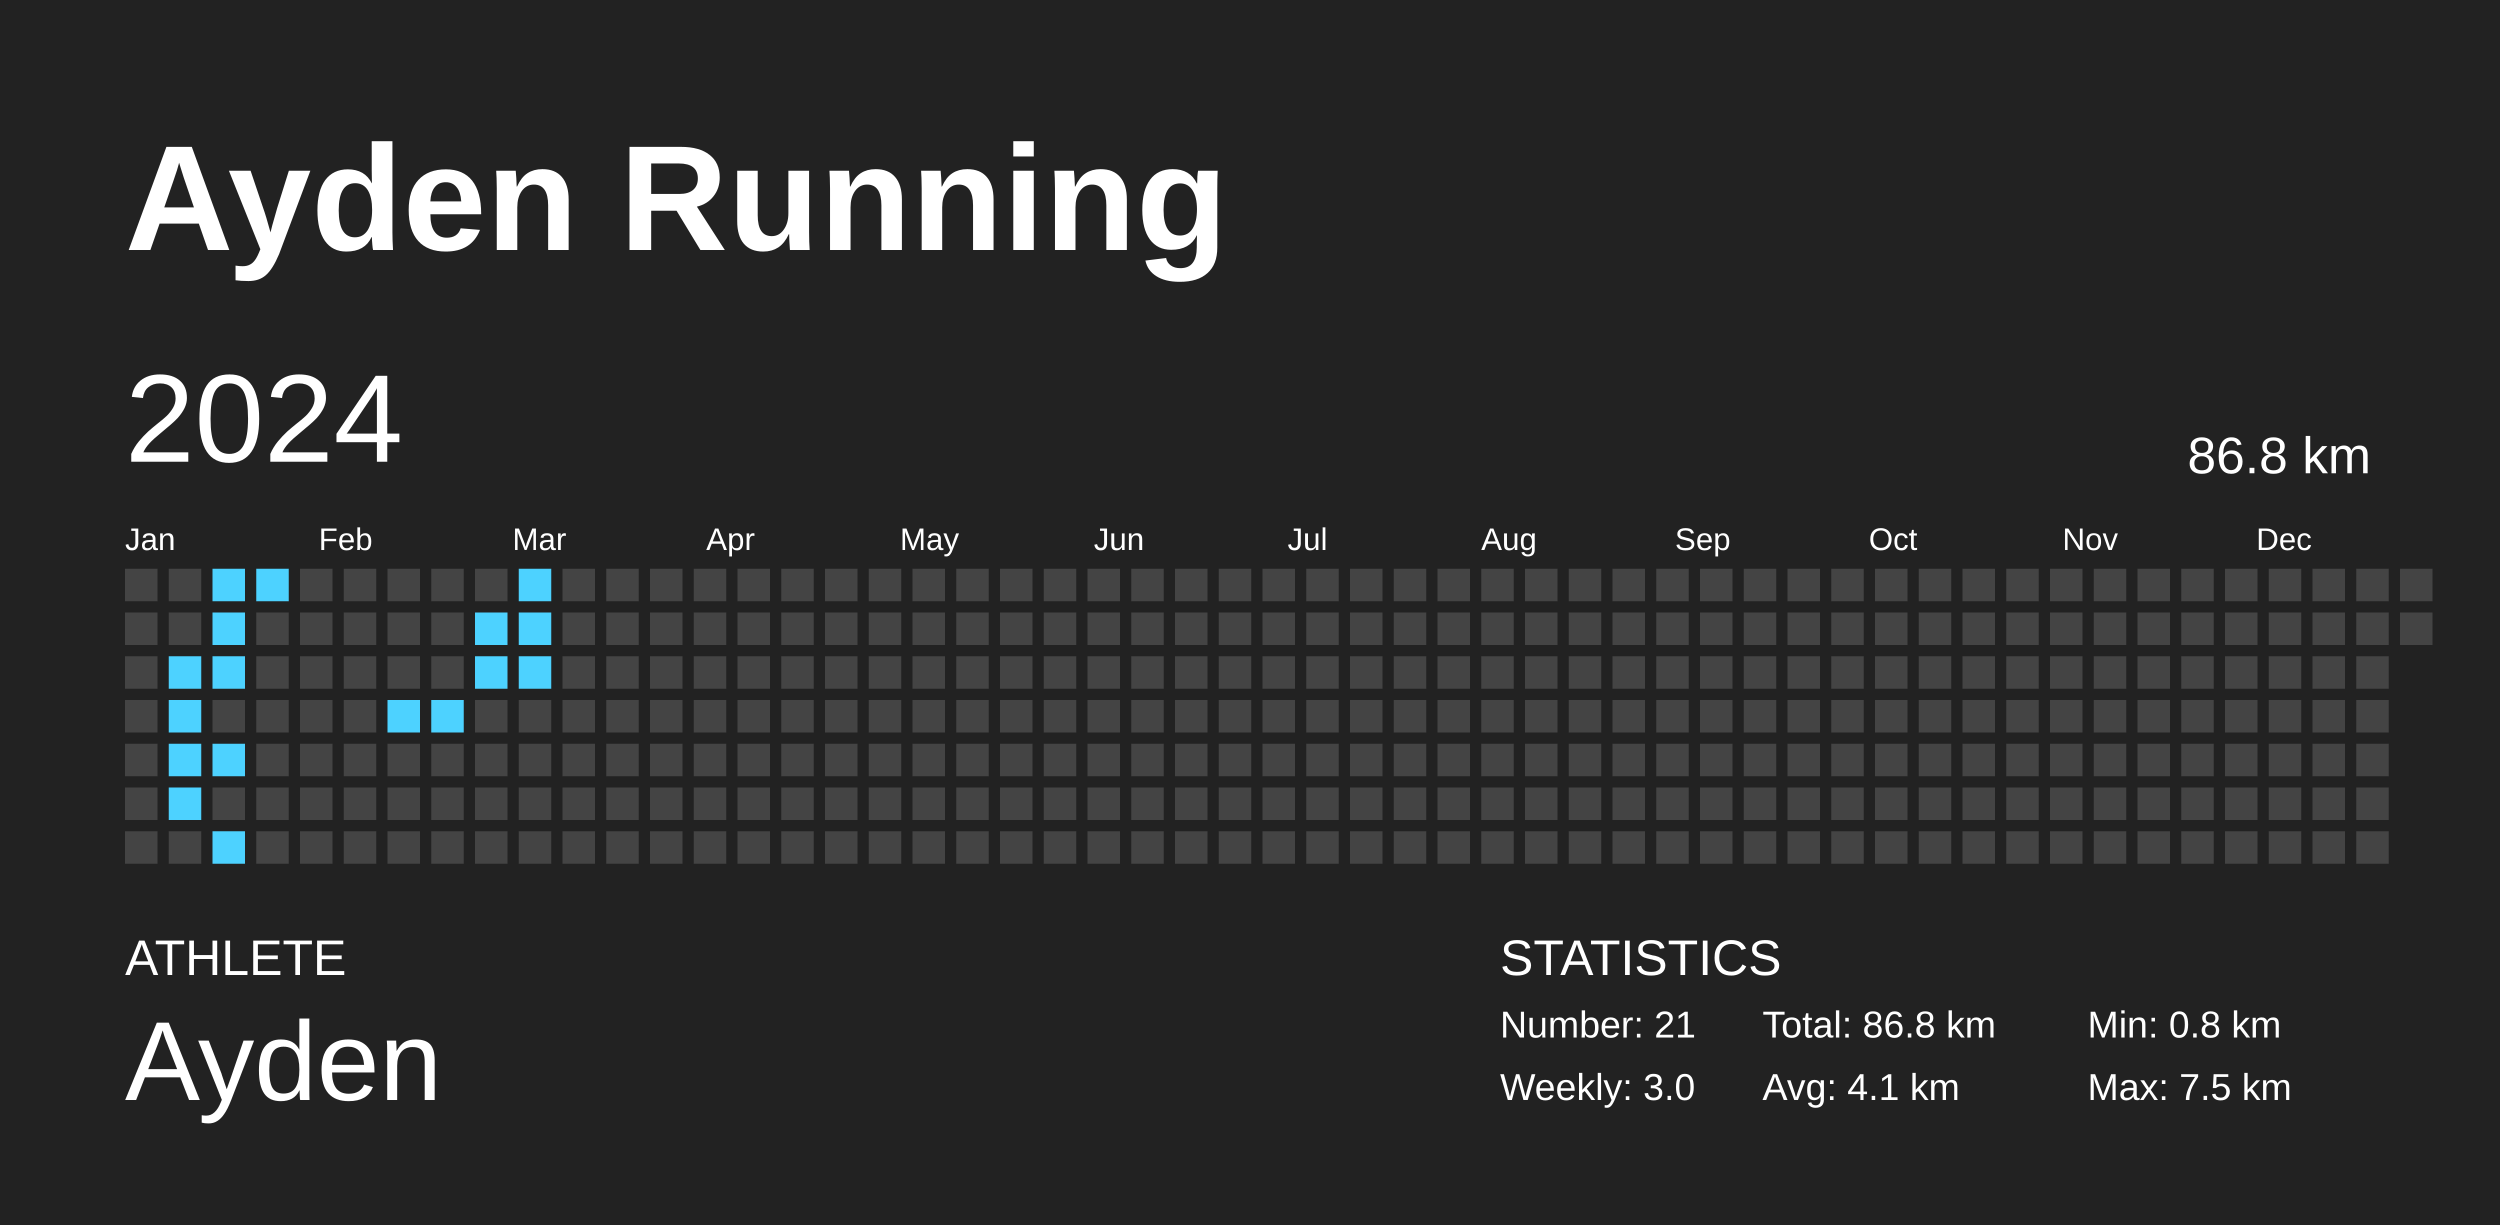
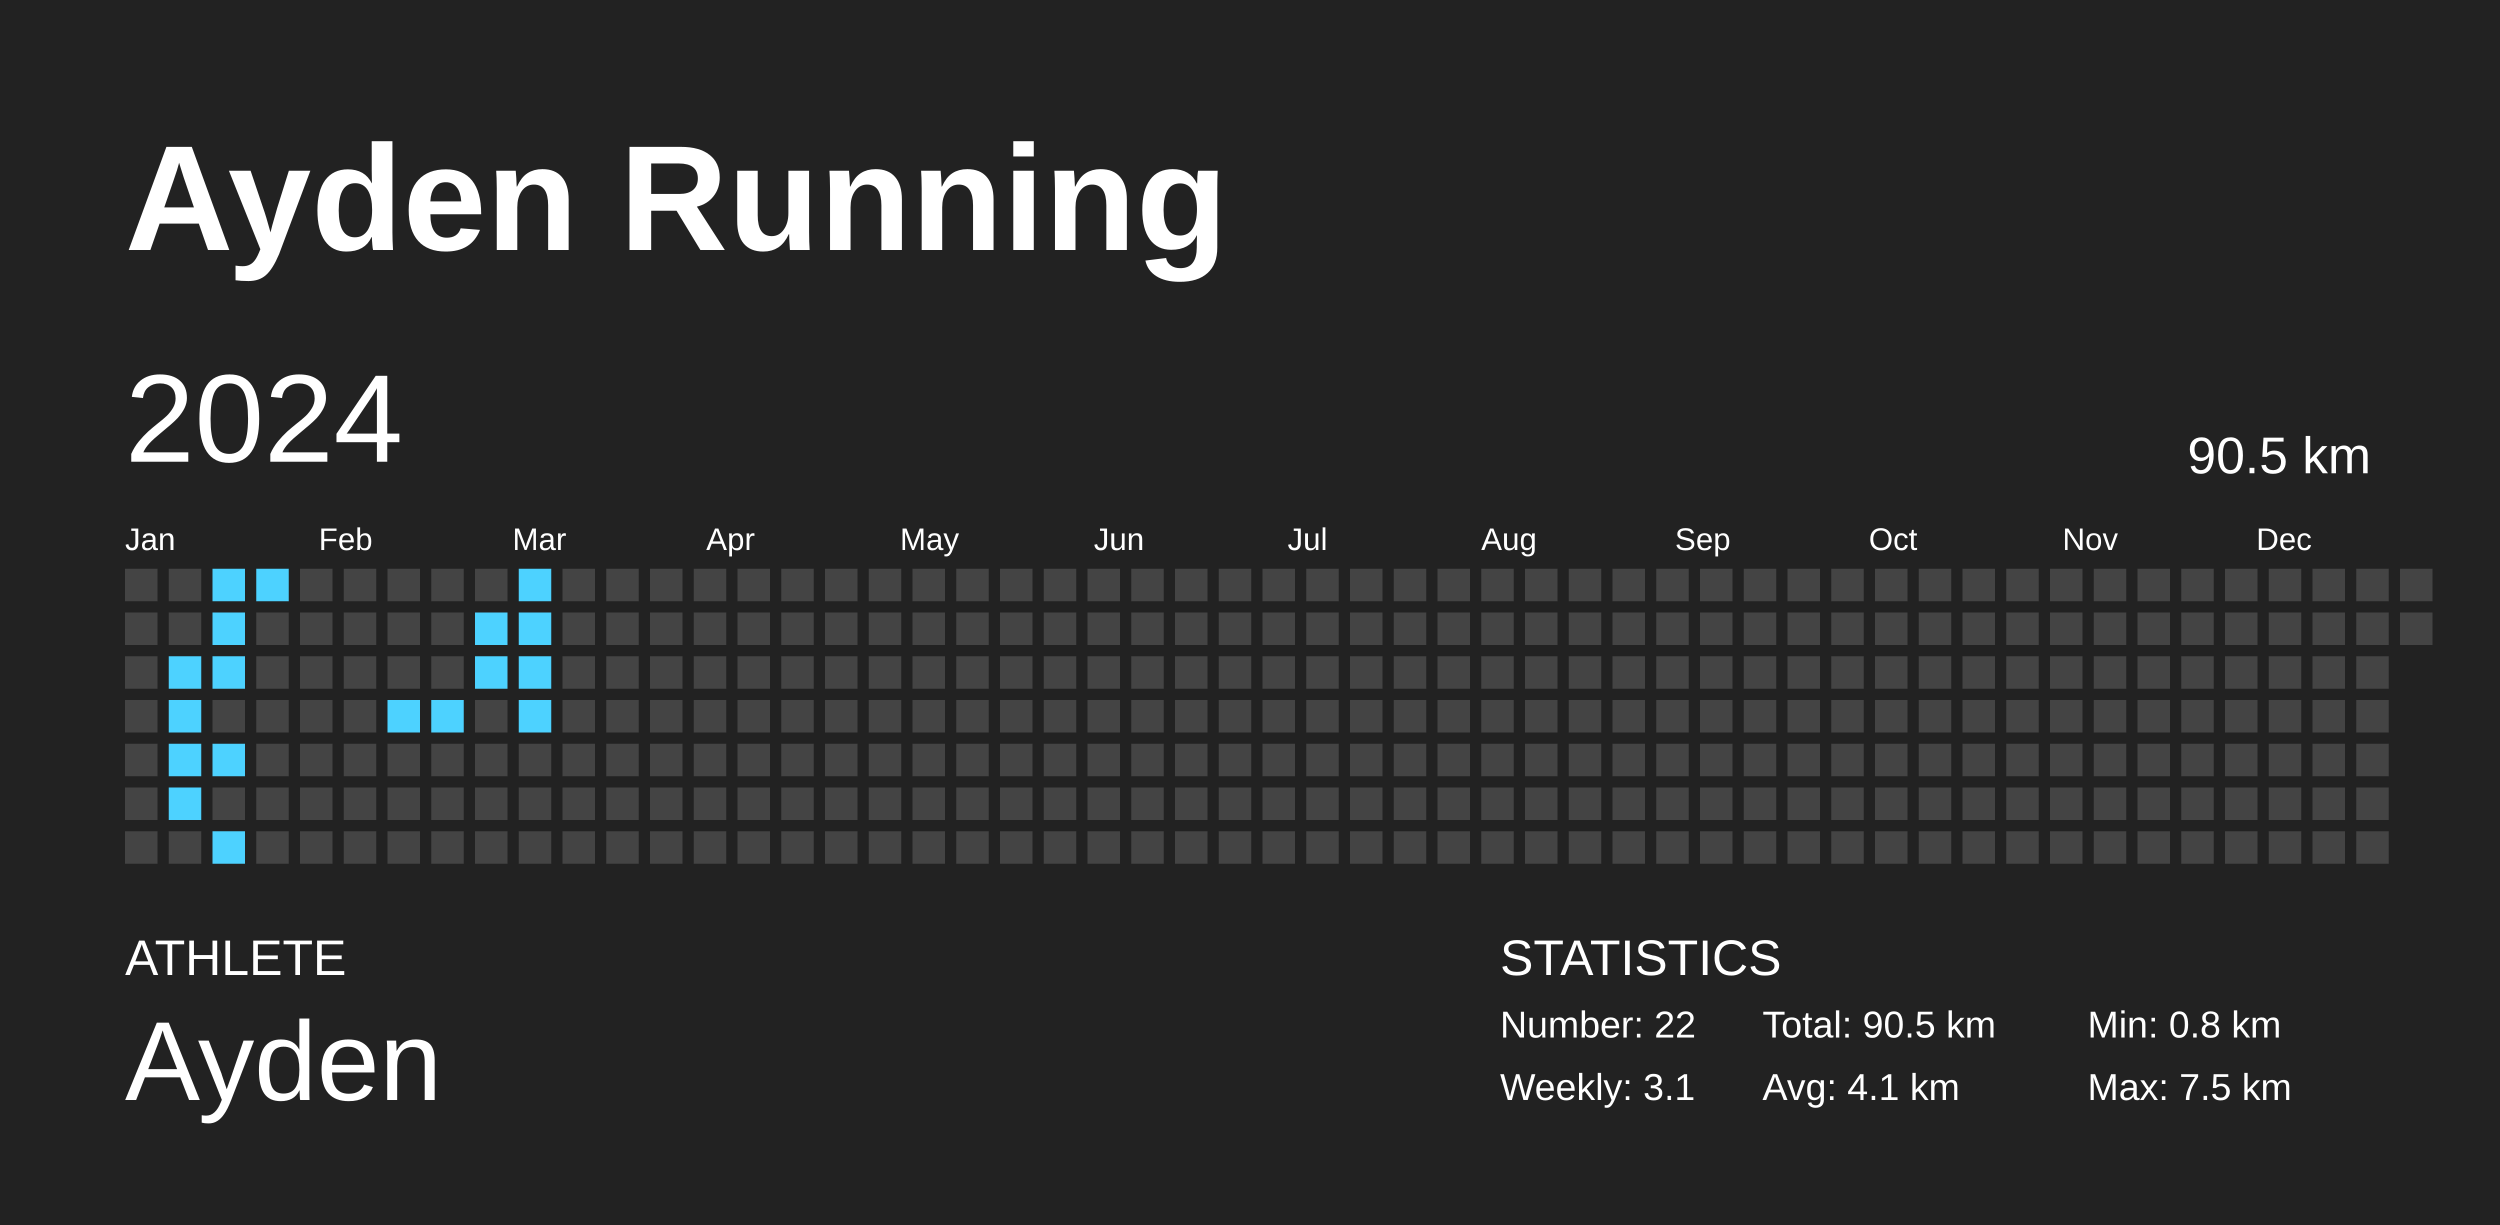
<svg xmlns="http://www.w3.org/2000/svg" baseProfile="full" height="98mm" version="1.1" viewBox="0,0,200,98" width="200mm">
  <defs />
  <rect fill="#222222" height="98" width="200" x="0" y="0" />
  <text fill="#FFFFFF" style="font-size:12px; font-family:Arial; font-weight:bold;" x="10" y="20">Ayden Running</text>
  <text fill="#FFFFFF" style="font-size:4px; font-family:Arial" x="10" y="78">ATHLETE</text>
  <text fill="#FFFFFF" style="font-size:9px; font-family:Arial" x="10" y="88">Ayden</text>
  <text fill="#FFFFFF" style="font-size:4px; font-family:Arial" x="120" y="78">STATISTICS</text>
-   <text fill="#FFFFFF" style="font-size:3px; font-family:Arial" x="120" y="83">Number: 21</text>
-   <text fill="#FFFFFF" style="font-size:3px; font-family:Arial" x="120" y="88">Weekly: 3.0</text>
-   <text fill="#FFFFFF" style="font-size:3px; font-family:Arial" x="141" y="83">Total: 86.8 km</text>
+   <text fill="#FFFFFF" style="font-size:3px; font-family:Arial" x="120" y="83">Number: 22</text>
+   <text fill="#FFFFFF" style="font-size:3px; font-family:Arial" x="120" y="88">Weekly: 3.1</text>
+   <text fill="#FFFFFF" style="font-size:3px; font-family:Arial" x="141" y="83">Total: 90.5 km</text>
  <text fill="#FFFFFF" style="font-size:3px; font-family:Arial" x="141" y="88">Avg: 4.1 km</text>
  <text fill="#FFFFFF" style="font-size:3px; font-family:Arial" x="167" y="83">Min: 0.8 km</text>
  <text fill="#FFFFFF" style="font-size:3px; font-family:Arial" x="167" y="88">Max: 7.5 km</text>
  <text dominant-baseline="hanging" fill="#FFFFFF" style="font-size:10.0px; font-family:Arial;" x="10" y="30">2024</text>
-   <text dominant-baseline="hanging" fill="#FFFFFF" style="font-size:4.125px; font-family:Arial;" x="175" y="35">86.8 km</text>
+   <text dominant-baseline="hanging" fill="#FFFFFF" style="font-size:4.125px; font-family:Arial;" x="175" y="35">90.5 km</text>
  <text fill="#FFFFFF" style="font-size:2.5px; font-family:Arial" x="10.0" y="44">Jan</text>
  <text fill="#FFFFFF" style="font-size:2.5px; font-family:Arial" x="25.5" y="44">Feb</text>
  <text fill="#FFFFFF" style="font-size:2.5px; font-family:Arial" x="41.0" y="44">Mar</text>
  <text fill="#FFFFFF" style="font-size:2.5px; font-family:Arial" x="56.5" y="44">Apr</text>
  <text fill="#FFFFFF" style="font-size:2.5px; font-family:Arial" x="72.0" y="44">May</text>
  <text fill="#FFFFFF" style="font-size:2.5px; font-family:Arial" x="87.5" y="44">Jun</text>
  <text fill="#FFFFFF" style="font-size:2.5px; font-family:Arial" x="103.0" y="44">Jul</text>
  <text fill="#FFFFFF" style="font-size:2.5px; font-family:Arial" x="118.5" y="44">Aug</text>
  <text fill="#FFFFFF" style="font-size:2.5px; font-family:Arial" x="134.0" y="44">Sep</text>
  <text fill="#FFFFFF" style="font-size:2.5px; font-family:Arial" x="149.5" y="44">Oct</text>
  <text fill="#FFFFFF" style="font-size:2.5px; font-family:Arial" x="165.0" y="44">Nov</text>
  <text fill="#FFFFFF" style="font-size:2.5px; font-family:Arial" x="180.5" y="44">Dec</text>
  <rect fill="#444444" height="2.6" width="2.6" x="10.0" y="45.5" />
  <rect fill="#444444" height="2.6" width="2.6" x="10.0" y="49.0" />
  <rect fill="#444444" height="2.6" width="2.6" x="10.0" y="52.5" />
  <rect fill="#444444" height="2.6" width="2.6" x="10.0" y="56.0" />
  <rect fill="#444444" height="2.6" width="2.6" x="10.0" y="59.5" />
  <rect fill="#444444" height="2.6" width="2.6" x="10.0" y="63.0" />
  <rect fill="#444444" height="2.6" width="2.6" x="10.0" y="66.5" />
  <rect fill="#444444" height="2.6" width="2.6" x="13.5" y="45.5" />
  <rect fill="#444444" height="2.6" width="2.6" x="13.5" y="49.0" />
  <rect fill="#4dd2ff" height="2.6" width="2.6" x="13.5" y="52.5" />
  <rect fill="#4dd2ff" height="2.6" width="2.6" x="13.5" y="56.0" />
  <rect fill="#4dd2ff" height="2.6" width="2.6" x="13.5" y="59.5" />
  <rect fill="#4dd2ff" height="2.6" width="2.6" x="13.5" y="63.0" />
  <rect fill="#444444" height="2.6" width="2.6" x="13.5" y="66.5" />
  <rect fill="#4dd2ff" height="2.6" width="2.6" x="17.0" y="45.5" />
  <rect fill="#4dd2ff" height="2.6" width="2.6" x="17.0" y="49.0" />
  <rect fill="#4dd2ff" height="2.6" width="2.6" x="17.0" y="52.5" />
  <rect fill="#444444" height="2.6" width="2.6" x="17.0" y="56.0" />
  <rect fill="#4dd2ff" height="2.6" width="2.6" x="17.0" y="59.5" />
  <rect fill="#444444" height="2.6" width="2.6" x="17.0" y="63.0" />
  <rect fill="#4dd2ff" height="2.6" width="2.6" x="17.0" y="66.5" />
  <rect fill="#4dd2ff" height="2.6" width="2.6" x="20.5" y="45.5" />
  <rect fill="#444444" height="2.6" width="2.6" x="20.5" y="49.0" />
  <rect fill="#444444" height="2.6" width="2.6" x="20.5" y="52.5" />
  <rect fill="#444444" height="2.6" width="2.6" x="20.5" y="56.0" />
  <rect fill="#444444" height="2.6" width="2.6" x="20.5" y="59.5" />
  <rect fill="#444444" height="2.6" width="2.6" x="20.5" y="63.0" />
  <rect fill="#444444" height="2.6" width="2.6" x="20.5" y="66.5" />
  <rect fill="#444444" height="2.6" width="2.6" x="24.0" y="45.5" />
  <rect fill="#444444" height="2.6" width="2.6" x="24.0" y="49.0" />
  <rect fill="#444444" height="2.6" width="2.6" x="24.0" y="52.5" />
  <rect fill="#444444" height="2.6" width="2.6" x="24.0" y="56.0" />
  <rect fill="#444444" height="2.6" width="2.6" x="24.0" y="59.5" />
  <rect fill="#444444" height="2.6" width="2.6" x="24.0" y="63.0" />
  <rect fill="#444444" height="2.6" width="2.6" x="24.0" y="66.5" />
  <rect fill="#444444" height="2.6" width="2.6" x="27.5" y="45.5" />
  <rect fill="#444444" height="2.6" width="2.6" x="27.5" y="49.0" />
  <rect fill="#444444" height="2.6" width="2.6" x="27.5" y="52.5" />
  <rect fill="#444444" height="2.6" width="2.6" x="27.5" y="56.0" />
  <rect fill="#444444" height="2.6" width="2.6" x="27.5" y="59.5" />
  <rect fill="#444444" height="2.6" width="2.6" x="27.5" y="63.0" />
  <rect fill="#444444" height="2.6" width="2.6" x="27.5" y="66.5" />
  <rect fill="#444444" height="2.6" width="2.6" x="31.0" y="45.5" />
  <rect fill="#444444" height="2.6" width="2.6" x="31.0" y="49.0" />
  <rect fill="#444444" height="2.6" width="2.6" x="31.0" y="52.5" />
  <rect fill="#4dd2ff" height="2.6" width="2.6" x="31.0" y="56.0" />
  <rect fill="#444444" height="2.6" width="2.6" x="31.0" y="59.5" />
  <rect fill="#444444" height="2.6" width="2.6" x="31.0" y="63.0" />
  <rect fill="#444444" height="2.6" width="2.6" x="31.0" y="66.5" />
  <rect fill="#444444" height="2.6" width="2.6" x="34.5" y="45.5" />
  <rect fill="#444444" height="2.6" width="2.6" x="34.5" y="49.0" />
  <rect fill="#444444" height="2.6" width="2.6" x="34.5" y="52.5" />
  <rect fill="#4dd2ff" height="2.6" width="2.6" x="34.5" y="56.0" />
  <rect fill="#444444" height="2.6" width="2.6" x="34.5" y="59.5" />
  <rect fill="#444444" height="2.6" width="2.6" x="34.5" y="63.0" />
  <rect fill="#444444" height="2.6" width="2.6" x="34.5" y="66.5" />
  <rect fill="#444444" height="2.6" width="2.6" x="38.0" y="45.5" />
  <rect fill="#4dd2ff" height="2.6" width="2.6" x="38.0" y="49.0" />
  <rect fill="#4dd2ff" height="2.6" width="2.6" x="38.0" y="52.5" />
  <rect fill="#444444" height="2.6" width="2.6" x="38.0" y="56.0" />
  <rect fill="#444444" height="2.6" width="2.6" x="38.0" y="59.5" />
  <rect fill="#444444" height="2.6" width="2.6" x="38.0" y="63.0" />
  <rect fill="#444444" height="2.6" width="2.6" x="38.0" y="66.5" />
  <rect fill="#4dd2ff" height="2.6" width="2.6" x="41.5" y="45.5" />
  <rect fill="#4dd2ff" height="2.6" width="2.6" x="41.5" y="49.0" />
  <rect fill="#4dd2ff" height="2.6" width="2.6" x="41.5" y="52.5" />
-   <rect fill="#444444" height="2.6" width="2.6" x="41.5" y="56.0" />
+   <rect fill="#4dd2ff" height="2.6" width="2.6" x="41.5" y="56.0" />
  <rect fill="#444444" height="2.6" width="2.6" x="41.5" y="59.5" />
  <rect fill="#444444" height="2.6" width="2.6" x="41.5" y="63.0" />
  <rect fill="#444444" height="2.6" width="2.6" x="41.5" y="66.5" />
  <rect fill="#444444" height="2.6" width="2.6" x="45.0" y="45.5" />
  <rect fill="#444444" height="2.6" width="2.6" x="45.0" y="49.0" />
  <rect fill="#444444" height="2.6" width="2.6" x="45.0" y="52.5" />
  <rect fill="#444444" height="2.6" width="2.6" x="45.0" y="56.0" />
  <rect fill="#444444" height="2.6" width="2.6" x="45.0" y="59.5" />
  <rect fill="#444444" height="2.6" width="2.6" x="45.0" y="63.0" />
  <rect fill="#444444" height="2.6" width="2.6" x="45.0" y="66.5" />
  <rect fill="#444444" height="2.6" width="2.6" x="48.5" y="45.5" />
  <rect fill="#444444" height="2.6" width="2.6" x="48.5" y="49.0" />
  <rect fill="#444444" height="2.6" width="2.6" x="48.5" y="52.5" />
  <rect fill="#444444" height="2.6" width="2.6" x="48.5" y="56.0" />
  <rect fill="#444444" height="2.6" width="2.6" x="48.5" y="59.5" />
  <rect fill="#444444" height="2.6" width="2.6" x="48.5" y="63.0" />
  <rect fill="#444444" height="2.6" width="2.6" x="48.5" y="66.5" />
  <rect fill="#444444" height="2.6" width="2.6" x="52.0" y="45.5" />
  <rect fill="#444444" height="2.6" width="2.6" x="52.0" y="49.0" />
  <rect fill="#444444" height="2.6" width="2.6" x="52.0" y="52.5" />
  <rect fill="#444444" height="2.6" width="2.6" x="52.0" y="56.0" />
  <rect fill="#444444" height="2.6" width="2.6" x="52.0" y="59.5" />
  <rect fill="#444444" height="2.6" width="2.6" x="52.0" y="63.0" />
  <rect fill="#444444" height="2.6" width="2.6" x="52.0" y="66.5" />
  <rect fill="#444444" height="2.6" width="2.6" x="55.5" y="45.5" />
  <rect fill="#444444" height="2.6" width="2.6" x="55.5" y="49.0" />
  <rect fill="#444444" height="2.6" width="2.6" x="55.5" y="52.5" />
  <rect fill="#444444" height="2.6" width="2.6" x="55.5" y="56.0" />
  <rect fill="#444444" height="2.6" width="2.6" x="55.5" y="59.5" />
  <rect fill="#444444" height="2.6" width="2.6" x="55.5" y="63.0" />
  <rect fill="#444444" height="2.6" width="2.6" x="55.5" y="66.5" />
  <rect fill="#444444" height="2.6" width="2.6" x="59.0" y="45.5" />
  <rect fill="#444444" height="2.6" width="2.6" x="59.0" y="49.0" />
  <rect fill="#444444" height="2.6" width="2.6" x="59.0" y="52.5" />
  <rect fill="#444444" height="2.6" width="2.6" x="59.0" y="56.0" />
  <rect fill="#444444" height="2.6" width="2.6" x="59.0" y="59.5" />
  <rect fill="#444444" height="2.6" width="2.6" x="59.0" y="63.0" />
  <rect fill="#444444" height="2.6" width="2.6" x="59.0" y="66.5" />
  <rect fill="#444444" height="2.6" width="2.6" x="62.5" y="45.5" />
  <rect fill="#444444" height="2.6" width="2.6" x="62.5" y="49.0" />
  <rect fill="#444444" height="2.6" width="2.6" x="62.5" y="52.5" />
  <rect fill="#444444" height="2.6" width="2.6" x="62.5" y="56.0" />
  <rect fill="#444444" height="2.6" width="2.6" x="62.5" y="59.5" />
  <rect fill="#444444" height="2.6" width="2.6" x="62.5" y="63.0" />
  <rect fill="#444444" height="2.6" width="2.6" x="62.5" y="66.5" />
  <rect fill="#444444" height="2.6" width="2.6" x="66.0" y="45.5" />
  <rect fill="#444444" height="2.6" width="2.6" x="66.0" y="49.0" />
  <rect fill="#444444" height="2.6" width="2.6" x="66.0" y="52.5" />
  <rect fill="#444444" height="2.6" width="2.6" x="66.0" y="56.0" />
  <rect fill="#444444" height="2.6" width="2.6" x="66.0" y="59.5" />
  <rect fill="#444444" height="2.6" width="2.6" x="66.0" y="63.0" />
  <rect fill="#444444" height="2.6" width="2.6" x="66.0" y="66.5" />
  <rect fill="#444444" height="2.6" width="2.6" x="69.5" y="45.5" />
  <rect fill="#444444" height="2.6" width="2.6" x="69.5" y="49.0" />
  <rect fill="#444444" height="2.6" width="2.6" x="69.5" y="52.5" />
  <rect fill="#444444" height="2.6" width="2.6" x="69.5" y="56.0" />
  <rect fill="#444444" height="2.6" width="2.6" x="69.5" y="59.5" />
  <rect fill="#444444" height="2.6" width="2.6" x="69.5" y="63.0" />
  <rect fill="#444444" height="2.6" width="2.6" x="69.5" y="66.5" />
  <rect fill="#444444" height="2.6" width="2.6" x="73.0" y="45.5" />
  <rect fill="#444444" height="2.6" width="2.6" x="73.0" y="49.0" />
  <rect fill="#444444" height="2.6" width="2.6" x="73.0" y="52.5" />
  <rect fill="#444444" height="2.6" width="2.6" x="73.0" y="56.0" />
  <rect fill="#444444" height="2.6" width="2.6" x="73.0" y="59.5" />
  <rect fill="#444444" height="2.6" width="2.6" x="73.0" y="63.0" />
  <rect fill="#444444" height="2.6" width="2.6" x="73.0" y="66.5" />
  <rect fill="#444444" height="2.6" width="2.6" x="76.5" y="45.5" />
  <rect fill="#444444" height="2.6" width="2.6" x="76.5" y="49.0" />
  <rect fill="#444444" height="2.6" width="2.6" x="76.5" y="52.5" />
  <rect fill="#444444" height="2.6" width="2.6" x="76.5" y="56.0" />
  <rect fill="#444444" height="2.6" width="2.6" x="76.5" y="59.5" />
  <rect fill="#444444" height="2.6" width="2.6" x="76.5" y="63.0" />
  <rect fill="#444444" height="2.6" width="2.6" x="76.5" y="66.5" />
  <rect fill="#444444" height="2.6" width="2.6" x="80.0" y="45.5" />
  <rect fill="#444444" height="2.6" width="2.6" x="80.0" y="49.0" />
  <rect fill="#444444" height="2.6" width="2.6" x="80.0" y="52.5" />
  <rect fill="#444444" height="2.6" width="2.6" x="80.0" y="56.0" />
  <rect fill="#444444" height="2.6" width="2.6" x="80.0" y="59.5" />
  <rect fill="#444444" height="2.6" width="2.6" x="80.0" y="63.0" />
  <rect fill="#444444" height="2.6" width="2.6" x="80.0" y="66.5" />
  <rect fill="#444444" height="2.6" width="2.6" x="83.5" y="45.5" />
  <rect fill="#444444" height="2.6" width="2.6" x="83.5" y="49.0" />
  <rect fill="#444444" height="2.6" width="2.6" x="83.5" y="52.5" />
  <rect fill="#444444" height="2.6" width="2.6" x="83.5" y="56.0" />
  <rect fill="#444444" height="2.6" width="2.6" x="83.5" y="59.5" />
  <rect fill="#444444" height="2.6" width="2.6" x="83.5" y="63.0" />
  <rect fill="#444444" height="2.6" width="2.6" x="83.5" y="66.5" />
  <rect fill="#444444" height="2.6" width="2.6" x="87.0" y="45.5" />
  <rect fill="#444444" height="2.6" width="2.6" x="87.0" y="49.0" />
  <rect fill="#444444" height="2.6" width="2.6" x="87.0" y="52.5" />
  <rect fill="#444444" height="2.6" width="2.6" x="87.0" y="56.0" />
  <rect fill="#444444" height="2.6" width="2.6" x="87.0" y="59.5" />
  <rect fill="#444444" height="2.6" width="2.6" x="87.0" y="63.0" />
  <rect fill="#444444" height="2.6" width="2.6" x="87.0" y="66.5" />
  <rect fill="#444444" height="2.6" width="2.6" x="90.5" y="45.5" />
  <rect fill="#444444" height="2.6" width="2.6" x="90.5" y="49.0" />
  <rect fill="#444444" height="2.6" width="2.6" x="90.5" y="52.5" />
  <rect fill="#444444" height="2.6" width="2.6" x="90.5" y="56.0" />
  <rect fill="#444444" height="2.6" width="2.6" x="90.5" y="59.5" />
  <rect fill="#444444" height="2.6" width="2.6" x="90.5" y="63.0" />
  <rect fill="#444444" height="2.6" width="2.6" x="90.5" y="66.5" />
  <rect fill="#444444" height="2.6" width="2.6" x="94.0" y="45.5" />
  <rect fill="#444444" height="2.6" width="2.6" x="94.0" y="49.0" />
  <rect fill="#444444" height="2.6" width="2.6" x="94.0" y="52.5" />
  <rect fill="#444444" height="2.6" width="2.6" x="94.0" y="56.0" />
  <rect fill="#444444" height="2.6" width="2.6" x="94.0" y="59.5" />
  <rect fill="#444444" height="2.6" width="2.6" x="94.0" y="63.0" />
  <rect fill="#444444" height="2.6" width="2.6" x="94.0" y="66.5" />
  <rect fill="#444444" height="2.6" width="2.6" x="97.5" y="45.5" />
  <rect fill="#444444" height="2.6" width="2.6" x="97.5" y="49.0" />
  <rect fill="#444444" height="2.6" width="2.6" x="97.5" y="52.5" />
  <rect fill="#444444" height="2.6" width="2.6" x="97.5" y="56.0" />
  <rect fill="#444444" height="2.6" width="2.6" x="97.5" y="59.5" />
  <rect fill="#444444" height="2.6" width="2.6" x="97.5" y="63.0" />
  <rect fill="#444444" height="2.6" width="2.6" x="97.5" y="66.5" />
  <rect fill="#444444" height="2.6" width="2.6" x="101.0" y="45.5" />
  <rect fill="#444444" height="2.6" width="2.6" x="101.0" y="49.0" />
  <rect fill="#444444" height="2.6" width="2.6" x="101.0" y="52.5" />
  <rect fill="#444444" height="2.6" width="2.6" x="101.0" y="56.0" />
  <rect fill="#444444" height="2.6" width="2.6" x="101.0" y="59.5" />
  <rect fill="#444444" height="2.6" width="2.6" x="101.0" y="63.0" />
  <rect fill="#444444" height="2.6" width="2.6" x="101.0" y="66.5" />
  <rect fill="#444444" height="2.6" width="2.6" x="104.5" y="45.5" />
  <rect fill="#444444" height="2.6" width="2.6" x="104.5" y="49.0" />
  <rect fill="#444444" height="2.6" width="2.6" x="104.5" y="52.5" />
  <rect fill="#444444" height="2.6" width="2.6" x="104.5" y="56.0" />
  <rect fill="#444444" height="2.6" width="2.6" x="104.5" y="59.5" />
  <rect fill="#444444" height="2.6" width="2.6" x="104.5" y="63.0" />
  <rect fill="#444444" height="2.6" width="2.6" x="104.5" y="66.5" />
  <rect fill="#444444" height="2.6" width="2.6" x="108.0" y="45.5" />
  <rect fill="#444444" height="2.6" width="2.6" x="108.0" y="49.0" />
  <rect fill="#444444" height="2.6" width="2.6" x="108.0" y="52.5" />
  <rect fill="#444444" height="2.6" width="2.6" x="108.0" y="56.0" />
  <rect fill="#444444" height="2.6" width="2.6" x="108.0" y="59.5" />
  <rect fill="#444444" height="2.6" width="2.6" x="108.0" y="63.0" />
  <rect fill="#444444" height="2.6" width="2.6" x="108.0" y="66.5" />
  <rect fill="#444444" height="2.6" width="2.6" x="111.5" y="45.5" />
  <rect fill="#444444" height="2.6" width="2.6" x="111.5" y="49.0" />
  <rect fill="#444444" height="2.6" width="2.6" x="111.5" y="52.5" />
  <rect fill="#444444" height="2.6" width="2.6" x="111.5" y="56.0" />
  <rect fill="#444444" height="2.6" width="2.6" x="111.5" y="59.5" />
  <rect fill="#444444" height="2.6" width="2.6" x="111.5" y="63.0" />
  <rect fill="#444444" height="2.6" width="2.6" x="111.5" y="66.5" />
  <rect fill="#444444" height="2.6" width="2.6" x="115.0" y="45.5" />
  <rect fill="#444444" height="2.6" width="2.6" x="115.0" y="49.0" />
  <rect fill="#444444" height="2.6" width="2.6" x="115.0" y="52.5" />
  <rect fill="#444444" height="2.6" width="2.6" x="115.0" y="56.0" />
  <rect fill="#444444" height="2.6" width="2.6" x="115.0" y="59.5" />
  <rect fill="#444444" height="2.6" width="2.6" x="115.0" y="63.0" />
  <rect fill="#444444" height="2.6" width="2.6" x="115.0" y="66.5" />
  <rect fill="#444444" height="2.6" width="2.6" x="118.5" y="45.5" />
  <rect fill="#444444" height="2.6" width="2.6" x="118.5" y="49.0" />
  <rect fill="#444444" height="2.6" width="2.6" x="118.5" y="52.5" />
  <rect fill="#444444" height="2.6" width="2.6" x="118.5" y="56.0" />
  <rect fill="#444444" height="2.6" width="2.6" x="118.5" y="59.5" />
  <rect fill="#444444" height="2.6" width="2.6" x="118.5" y="63.0" />
  <rect fill="#444444" height="2.6" width="2.6" x="118.5" y="66.5" />
  <rect fill="#444444" height="2.6" width="2.6" x="122.0" y="45.5" />
  <rect fill="#444444" height="2.6" width="2.6" x="122.0" y="49.0" />
  <rect fill="#444444" height="2.6" width="2.6" x="122.0" y="52.5" />
  <rect fill="#444444" height="2.6" width="2.6" x="122.0" y="56.0" />
  <rect fill="#444444" height="2.6" width="2.6" x="122.0" y="59.5" />
  <rect fill="#444444" height="2.6" width="2.6" x="122.0" y="63.0" />
  <rect fill="#444444" height="2.6" width="2.6" x="122.0" y="66.5" />
  <rect fill="#444444" height="2.6" width="2.6" x="125.5" y="45.5" />
  <rect fill="#444444" height="2.6" width="2.6" x="125.5" y="49.0" />
  <rect fill="#444444" height="2.6" width="2.6" x="125.5" y="52.5" />
  <rect fill="#444444" height="2.6" width="2.6" x="125.5" y="56.0" />
  <rect fill="#444444" height="2.6" width="2.6" x="125.5" y="59.5" />
  <rect fill="#444444" height="2.6" width="2.6" x="125.5" y="63.0" />
  <rect fill="#444444" height="2.6" width="2.6" x="125.5" y="66.5" />
  <rect fill="#444444" height="2.6" width="2.6" x="129.0" y="45.5" />
  <rect fill="#444444" height="2.6" width="2.6" x="129.0" y="49.0" />
  <rect fill="#444444" height="2.6" width="2.6" x="129.0" y="52.5" />
  <rect fill="#444444" height="2.6" width="2.6" x="129.0" y="56.0" />
  <rect fill="#444444" height="2.6" width="2.6" x="129.0" y="59.5" />
  <rect fill="#444444" height="2.6" width="2.6" x="129.0" y="63.0" />
  <rect fill="#444444" height="2.6" width="2.6" x="129.0" y="66.5" />
  <rect fill="#444444" height="2.6" width="2.6" x="132.5" y="45.5" />
  <rect fill="#444444" height="2.6" width="2.6" x="132.5" y="49.0" />
  <rect fill="#444444" height="2.6" width="2.6" x="132.5" y="52.5" />
  <rect fill="#444444" height="2.6" width="2.6" x="132.5" y="56.0" />
  <rect fill="#444444" height="2.6" width="2.6" x="132.5" y="59.5" />
  <rect fill="#444444" height="2.6" width="2.6" x="132.5" y="63.0" />
  <rect fill="#444444" height="2.6" width="2.6" x="132.5" y="66.5" />
  <rect fill="#444444" height="2.6" width="2.6" x="136.0" y="45.5" />
  <rect fill="#444444" height="2.6" width="2.6" x="136.0" y="49.0" />
  <rect fill="#444444" height="2.6" width="2.6" x="136.0" y="52.5" />
  <rect fill="#444444" height="2.6" width="2.6" x="136.0" y="56.0" />
  <rect fill="#444444" height="2.6" width="2.6" x="136.0" y="59.5" />
  <rect fill="#444444" height="2.6" width="2.6" x="136.0" y="63.0" />
  <rect fill="#444444" height="2.6" width="2.6" x="136.0" y="66.5" />
  <rect fill="#444444" height="2.6" width="2.6" x="139.5" y="45.5" />
  <rect fill="#444444" height="2.6" width="2.6" x="139.5" y="49.0" />
  <rect fill="#444444" height="2.6" width="2.6" x="139.5" y="52.5" />
  <rect fill="#444444" height="2.6" width="2.6" x="139.5" y="56.0" />
  <rect fill="#444444" height="2.6" width="2.6" x="139.5" y="59.5" />
  <rect fill="#444444" height="2.6" width="2.6" x="139.5" y="63.0" />
  <rect fill="#444444" height="2.6" width="2.6" x="139.5" y="66.5" />
  <rect fill="#444444" height="2.6" width="2.6" x="143.0" y="45.5" />
  <rect fill="#444444" height="2.6" width="2.6" x="143.0" y="49.0" />
  <rect fill="#444444" height="2.6" width="2.6" x="143.0" y="52.5" />
  <rect fill="#444444" height="2.6" width="2.6" x="143.0" y="56.0" />
  <rect fill="#444444" height="2.6" width="2.6" x="143.0" y="59.5" />
  <rect fill="#444444" height="2.6" width="2.6" x="143.0" y="63.0" />
  <rect fill="#444444" height="2.6" width="2.6" x="143.0" y="66.5" />
  <rect fill="#444444" height="2.6" width="2.6" x="146.5" y="45.5" />
  <rect fill="#444444" height="2.6" width="2.6" x="146.5" y="49.0" />
  <rect fill="#444444" height="2.6" width="2.6" x="146.5" y="52.5" />
  <rect fill="#444444" height="2.6" width="2.6" x="146.5" y="56.0" />
  <rect fill="#444444" height="2.6" width="2.6" x="146.5" y="59.5" />
  <rect fill="#444444" height="2.6" width="2.6" x="146.5" y="63.0" />
  <rect fill="#444444" height="2.6" width="2.6" x="146.5" y="66.5" />
  <rect fill="#444444" height="2.6" width="2.6" x="150.0" y="45.5" />
  <rect fill="#444444" height="2.6" width="2.6" x="150.0" y="49.0" />
  <rect fill="#444444" height="2.6" width="2.6" x="150.0" y="52.5" />
  <rect fill="#444444" height="2.6" width="2.6" x="150.0" y="56.0" />
  <rect fill="#444444" height="2.6" width="2.6" x="150.0" y="59.5" />
  <rect fill="#444444" height="2.6" width="2.6" x="150.0" y="63.0" />
  <rect fill="#444444" height="2.6" width="2.6" x="150.0" y="66.5" />
  <rect fill="#444444" height="2.6" width="2.6" x="153.5" y="45.5" />
  <rect fill="#444444" height="2.6" width="2.6" x="153.5" y="49.0" />
  <rect fill="#444444" height="2.6" width="2.6" x="153.5" y="52.5" />
  <rect fill="#444444" height="2.6" width="2.6" x="153.5" y="56.0" />
  <rect fill="#444444" height="2.6" width="2.6" x="153.5" y="59.5" />
  <rect fill="#444444" height="2.6" width="2.6" x="153.5" y="63.0" />
  <rect fill="#444444" height="2.6" width="2.6" x="153.5" y="66.5" />
  <rect fill="#444444" height="2.6" width="2.6" x="157.0" y="45.5" />
  <rect fill="#444444" height="2.6" width="2.6" x="157.0" y="49.0" />
  <rect fill="#444444" height="2.6" width="2.6" x="157.0" y="52.5" />
  <rect fill="#444444" height="2.6" width="2.6" x="157.0" y="56.0" />
  <rect fill="#444444" height="2.6" width="2.6" x="157.0" y="59.5" />
  <rect fill="#444444" height="2.6" width="2.6" x="157.0" y="63.0" />
  <rect fill="#444444" height="2.6" width="2.6" x="157.0" y="66.5" />
  <rect fill="#444444" height="2.6" width="2.6" x="160.5" y="45.5" />
  <rect fill="#444444" height="2.6" width="2.6" x="160.5" y="49.0" />
  <rect fill="#444444" height="2.6" width="2.6" x="160.5" y="52.5" />
  <rect fill="#444444" height="2.6" width="2.6" x="160.5" y="56.0" />
  <rect fill="#444444" height="2.6" width="2.6" x="160.5" y="59.5" />
  <rect fill="#444444" height="2.6" width="2.6" x="160.5" y="63.0" />
  <rect fill="#444444" height="2.6" width="2.6" x="160.5" y="66.5" />
  <rect fill="#444444" height="2.6" width="2.6" x="164.0" y="45.5" />
  <rect fill="#444444" height="2.6" width="2.6" x="164.0" y="49.0" />
  <rect fill="#444444" height="2.6" width="2.6" x="164.0" y="52.5" />
  <rect fill="#444444" height="2.6" width="2.6" x="164.0" y="56.0" />
  <rect fill="#444444" height="2.6" width="2.6" x="164.0" y="59.5" />
  <rect fill="#444444" height="2.6" width="2.6" x="164.0" y="63.0" />
  <rect fill="#444444" height="2.6" width="2.6" x="164.0" y="66.5" />
  <rect fill="#444444" height="2.6" width="2.6" x="167.5" y="45.5" />
  <rect fill="#444444" height="2.6" width="2.6" x="167.5" y="49.0" />
  <rect fill="#444444" height="2.6" width="2.6" x="167.5" y="52.5" />
  <rect fill="#444444" height="2.6" width="2.6" x="167.5" y="56.0" />
  <rect fill="#444444" height="2.6" width="2.6" x="167.5" y="59.5" />
  <rect fill="#444444" height="2.6" width="2.6" x="167.5" y="63.0" />
  <rect fill="#444444" height="2.6" width="2.6" x="167.5" y="66.5" />
  <rect fill="#444444" height="2.6" width="2.6" x="171.0" y="45.5" />
  <rect fill="#444444" height="2.6" width="2.6" x="171.0" y="49.0" />
  <rect fill="#444444" height="2.6" width="2.6" x="171.0" y="52.5" />
  <rect fill="#444444" height="2.6" width="2.6" x="171.0" y="56.0" />
  <rect fill="#444444" height="2.6" width="2.6" x="171.0" y="59.5" />
  <rect fill="#444444" height="2.6" width="2.6" x="171.0" y="63.0" />
  <rect fill="#444444" height="2.6" width="2.6" x="171.0" y="66.5" />
  <rect fill="#444444" height="2.6" width="2.6" x="174.5" y="45.5" />
  <rect fill="#444444" height="2.6" width="2.6" x="174.5" y="49.0" />
  <rect fill="#444444" height="2.6" width="2.6" x="174.5" y="52.5" />
  <rect fill="#444444" height="2.6" width="2.6" x="174.5" y="56.0" />
  <rect fill="#444444" height="2.6" width="2.6" x="174.5" y="59.5" />
  <rect fill="#444444" height="2.6" width="2.6" x="174.5" y="63.0" />
  <rect fill="#444444" height="2.6" width="2.6" x="174.5" y="66.5" />
  <rect fill="#444444" height="2.6" width="2.6" x="178.0" y="45.5" />
  <rect fill="#444444" height="2.6" width="2.6" x="178.0" y="49.0" />
  <rect fill="#444444" height="2.6" width="2.6" x="178.0" y="52.5" />
  <rect fill="#444444" height="2.6" width="2.6" x="178.0" y="56.0" />
  <rect fill="#444444" height="2.6" width="2.6" x="178.0" y="59.5" />
  <rect fill="#444444" height="2.6" width="2.6" x="178.0" y="63.0" />
  <rect fill="#444444" height="2.6" width="2.6" x="178.0" y="66.5" />
  <rect fill="#444444" height="2.6" width="2.6" x="181.5" y="45.5" />
  <rect fill="#444444" height="2.6" width="2.6" x="181.5" y="49.0" />
  <rect fill="#444444" height="2.6" width="2.6" x="181.5" y="52.5" />
  <rect fill="#444444" height="2.6" width="2.6" x="181.5" y="56.0" />
  <rect fill="#444444" height="2.6" width="2.6" x="181.5" y="59.5" />
  <rect fill="#444444" height="2.6" width="2.6" x="181.5" y="63.0" />
  <rect fill="#444444" height="2.6" width="2.6" x="181.5" y="66.5" />
  <rect fill="#444444" height="2.6" width="2.6" x="185.0" y="45.5" />
  <rect fill="#444444" height="2.6" width="2.6" x="185.0" y="49.0" />
  <rect fill="#444444" height="2.6" width="2.6" x="185.0" y="52.5" />
  <rect fill="#444444" height="2.6" width="2.6" x="185.0" y="56.0" />
  <rect fill="#444444" height="2.6" width="2.6" x="185.0" y="59.5" />
  <rect fill="#444444" height="2.6" width="2.6" x="185.0" y="63.0" />
  <rect fill="#444444" height="2.6" width="2.6" x="185.0" y="66.5" />
  <rect fill="#444444" height="2.6" width="2.6" x="188.5" y="45.5" />
  <rect fill="#444444" height="2.6" width="2.6" x="188.5" y="49.0" />
  <rect fill="#444444" height="2.6" width="2.6" x="188.5" y="52.5" />
  <rect fill="#444444" height="2.6" width="2.6" x="188.5" y="56.0" />
  <rect fill="#444444" height="2.6" width="2.6" x="188.5" y="59.5" />
  <rect fill="#444444" height="2.6" width="2.6" x="188.5" y="63.0" />
  <rect fill="#444444" height="2.6" width="2.6" x="188.5" y="66.5" />
  <rect fill="#444444" height="2.6" width="2.6" x="192.0" y="45.5" />
  <rect fill="#444444" height="2.6" width="2.6" x="192.0" y="49.0" />
</svg>
